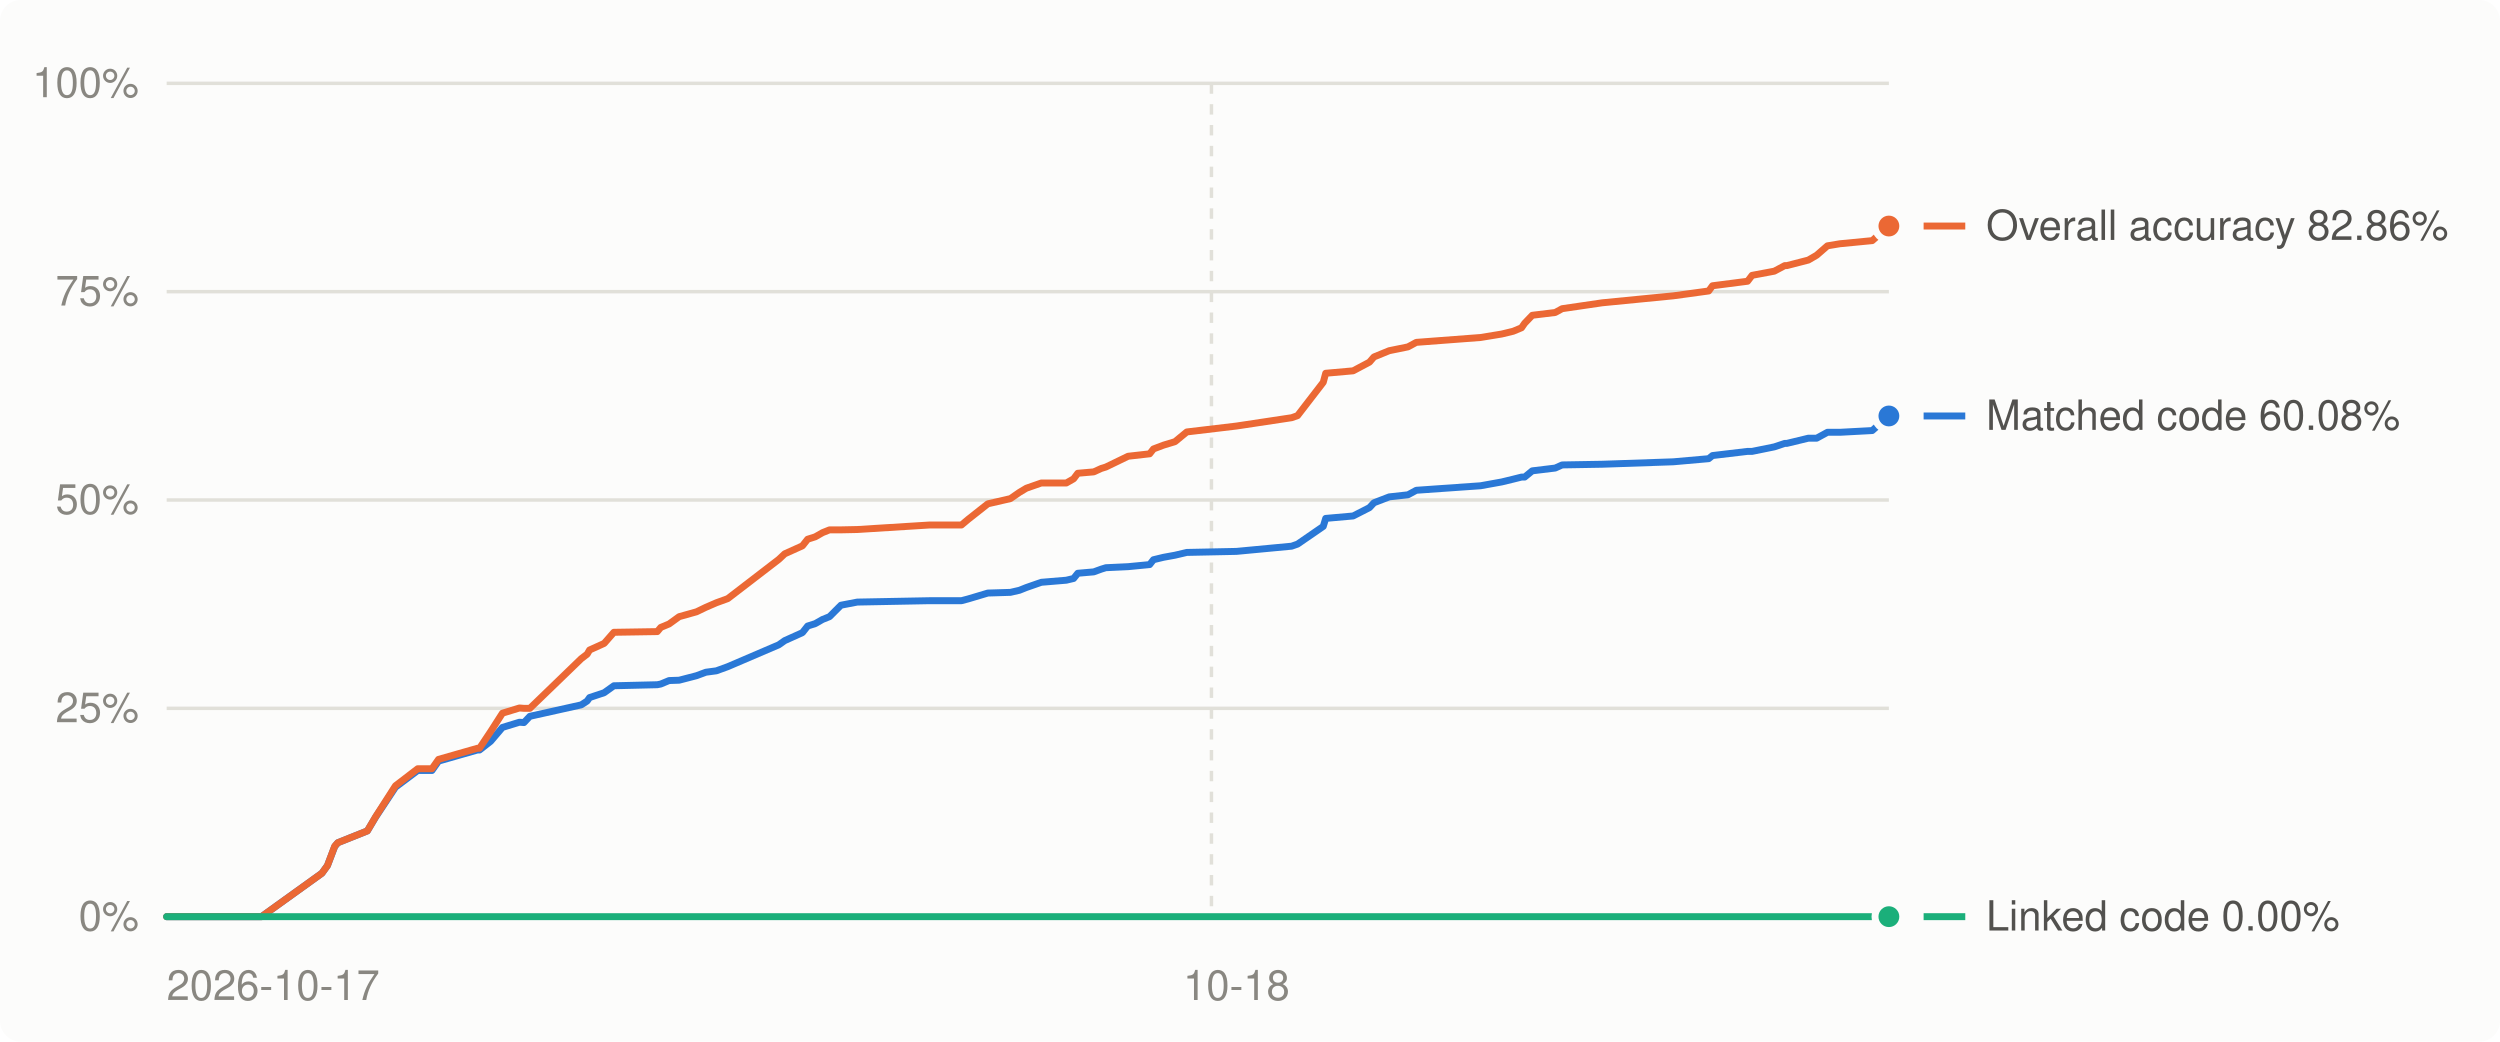
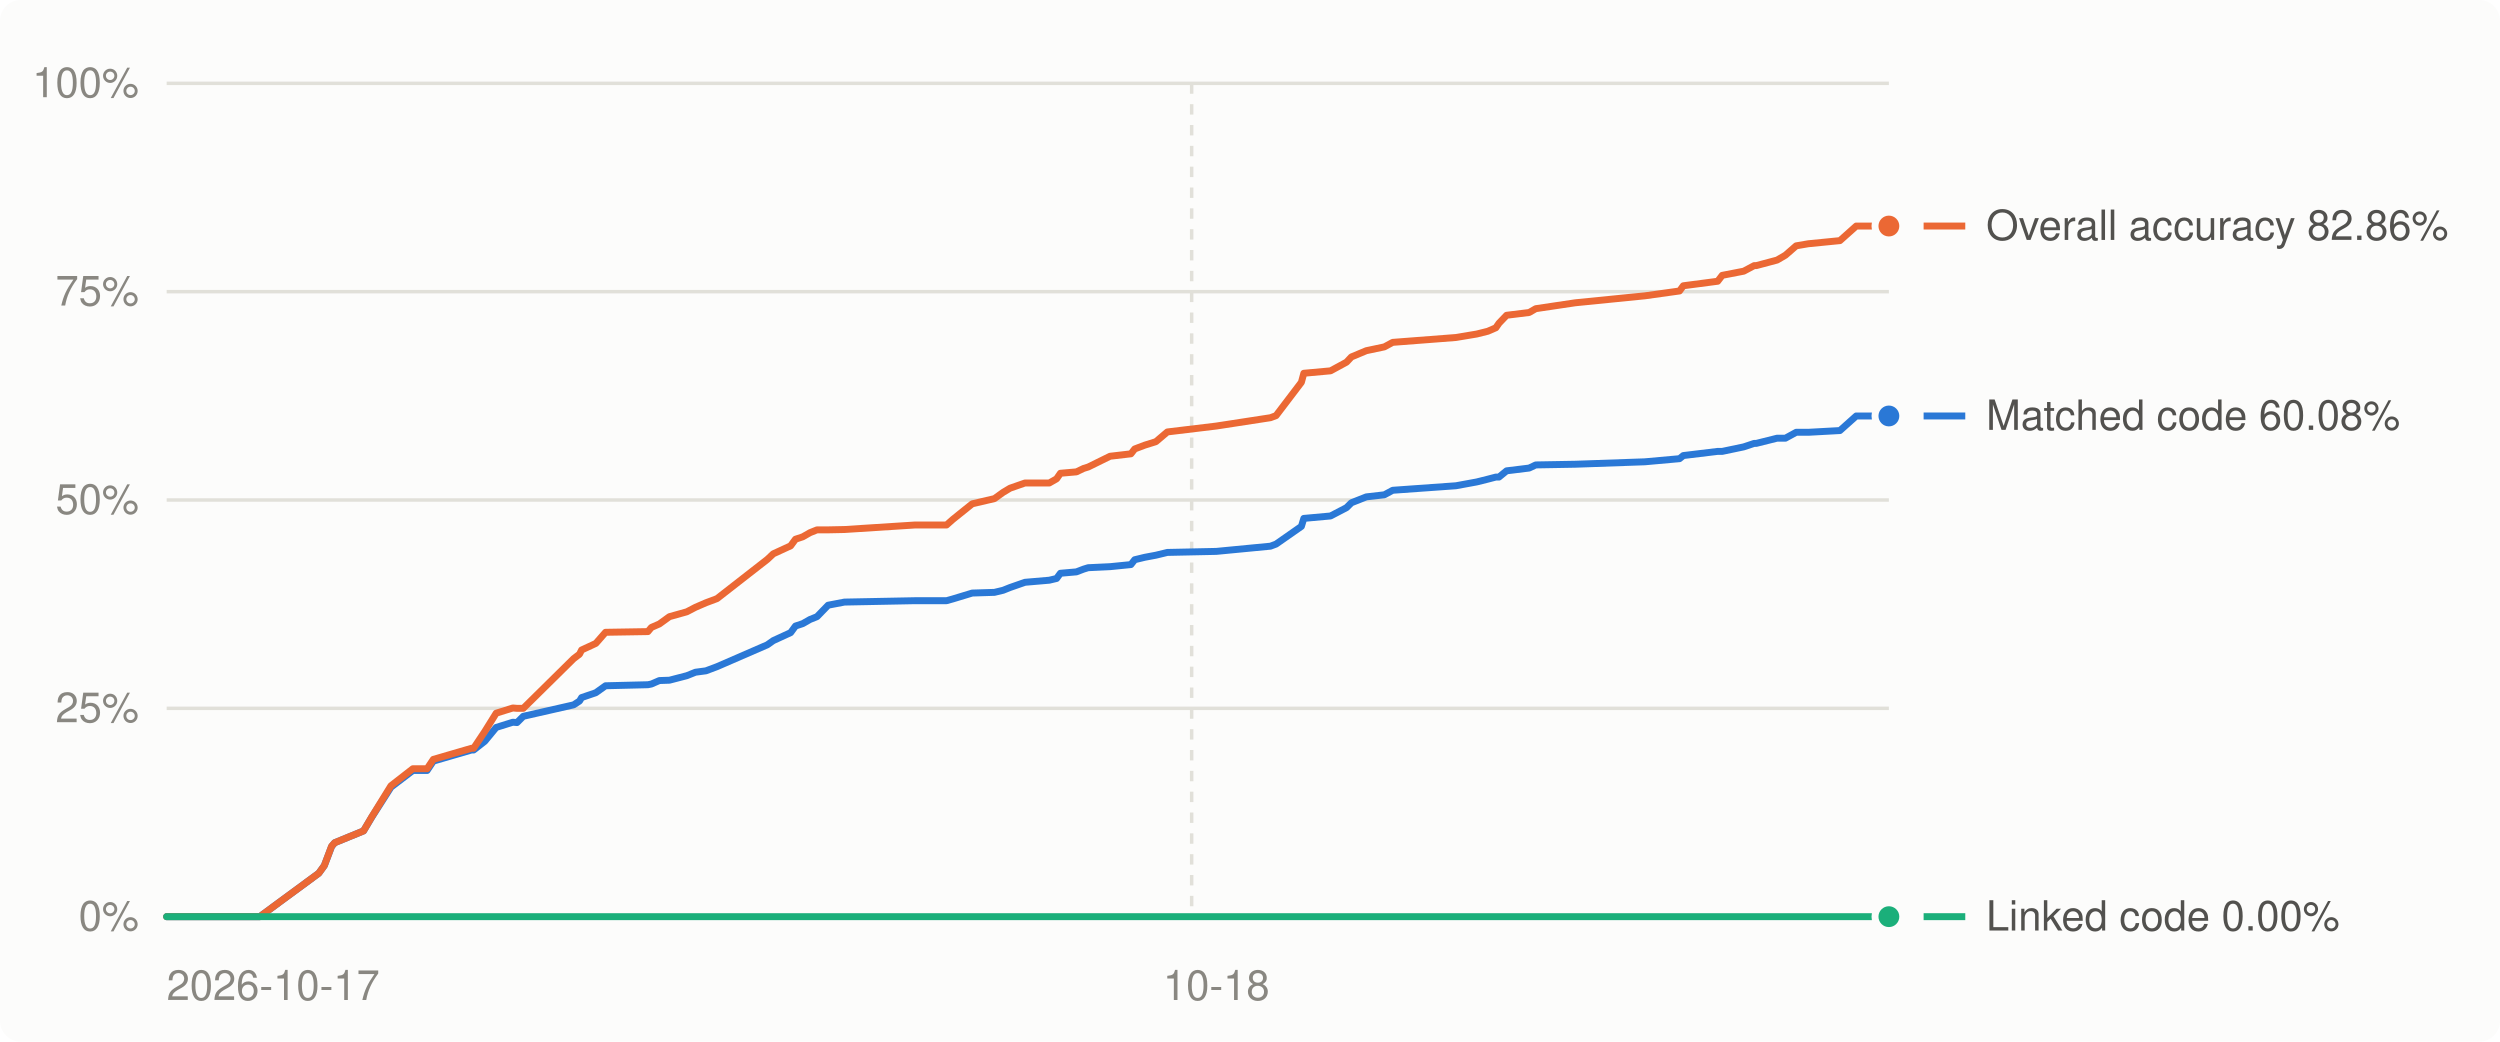
<svg xmlns="http://www.w3.org/2000/svg" viewBox="0 0 720 300" width="720" height="300" role="img" aria-label="Decompilation progress over time">
  <style>
.bg{fill:#fcfcfb}.grid{stroke:#e1e0d9}.muted{fill:#898781}.lbl{fill:#52514e}.ln0{stroke:#2a78d6}.dot0{fill:#2a78d6;stroke:#fcfcfb}.ln1{stroke:#eb6834}.dot1{fill:#eb6834;stroke:#fcfcfb}.ln2{stroke:#1baf7a}.dot2{fill:#1baf7a;stroke:#fcfcfb}
@media (prefers-color-scheme: dark){.bg{fill:#1a1a19}.grid{stroke:#2c2c2a}.muted{fill:#898781}.lbl{fill:#c3c2b7}.ln0{stroke:#3987e5}.dot0{fill:#3987e5;stroke:#1a1a19}.ln1{stroke:#d95926}.dot1{fill:#d95926;stroke:#1a1a19}.ln2{stroke:#199e70}.dot2{fill:#199e70;stroke:#1a1a19}}
text{font:12px -apple-system,BlinkMacSystemFont,'Segoe UI',Helvetica,Arial,sans-serif}
</style>
  <rect class="bg" width="720" height="300" rx="6" />
  <line x1="48" x2="544" y1="264.0" y2="264.0" class="grid" stroke-width="1" />
  <text x="40" y="268.0" class="muted" text-anchor="end">0%</text>
  <line x1="48" x2="544" y1="204.0" y2="204.0" class="grid" stroke-width="1" />
  <text x="40" y="208.0" class="muted" text-anchor="end">25%</text>
  <line x1="48" x2="544" y1="144.0" y2="144.0" class="grid" stroke-width="1" />
  <text x="40" y="148.0" class="muted" text-anchor="end">50%</text>
  <line x1="48" x2="544" y1="84.0" y2="84.0" class="grid" stroke-width="1" />
  <text x="40" y="88.0" class="muted" text-anchor="end">75%</text>
  <line x1="48" x2="544" y1="24.0" y2="24.0" class="grid" stroke-width="1" />
  <text x="40" y="28.0" class="muted" text-anchor="end">100%</text>
-   <line x1="348.9" x2="348.9" y1="24" y2="264" class="grid" stroke-width="1" stroke-dasharray="3 3" />
+   <line x1="343.2" x2="343.2" y1="24" y2="264" class="grid" stroke-width="1" stroke-dasharray="3 3" />
  <text class="muted" x="48.0" y="288" text-anchor="start">2026-10-17</text>
-   <text class="muted" x="356.1" y="288" text-anchor="middle">10-18</text>
-   <polyline points="48.0,264.0 75.3,264.0 92.7,251.5 94.3,249.3 96.4,243.8 97.3,242.7 105.8,239.3 108.2,235.3 113.9,226.7 120.3,221.9 124.4,221.9 126.3,219.2 137.5,216.0 138.1,216.0 141.3,213.5 144.7,209.5 149.6,208.0 150.9,208.1 152.6,206.3 167.4,203.0 169.1,201.9 169.8,200.9 174.0,199.5 176.8,197.5 189.3,197.2 190.3,197.0 192.7,196.0 195.6,195.9 200.6,194.6 203.3,193.6 206.3,193.2 209.6,192.0 224.3,185.7 226.0,184.5 231.1,182.2 232.6,180.3 234.8,179.6 236.9,178.4 238.9,177.6 242.2,174.3 246.9,173.4 267.7,173.0 276.9,173.0 278.8,172.5 284.5,170.8 291.0,170.6 293.6,170.0 295.6,169.2 299.9,167.7 307.1,167.1 309.2,166.6 310.4,165.1 315.0,164.7 317.2,163.9 318.5,163.5 324.9,163.2 331.1,162.6 332.2,161.2 335.1,160.5 338.4,159.9 341.8,159.1 356.1,158.8 372.0,157.3 373.7,156.7 381.1,151.6 381.8,149.3 389.7,148.6 394.4,146.2 395.7,144.8 400.1,143.1 405.5,142.5 407.9,141.2 426.4,139.9 432.5,138.8 435.8,138.0 438.2,137.4 439.1,137.4 441.3,135.6 447.9,134.8 449.9,133.9 461.5,133.7 481.9,133.0 492.1,132.1 493.2,131.2 503.3,130.0 504.6,130.0 511.0,128.7 514.0,127.7 514.6,127.7 520.8,126.2 523.2,126.2 526.3,124.5 529.9,124.5 539.2,124.0 544.0,119.8" fill="none" class="ln0" stroke-width="2" stroke-linejoin="round" stroke-linecap="round" />
-   <polyline points="48.0,264.0 75.3,264.0 92.7,251.5 94.3,249.3 96.4,243.7 97.3,242.7 105.8,239.3 108.2,235.2 113.9,226.3 120.3,221.4 124.4,221.4 126.3,218.7 137.5,215.5 138.1,215.5 141.3,210.7 144.7,205.4 149.6,203.9 150.9,204.0 152.6,204.0 167.4,189.7 169.1,188.4 169.8,187.2 174.0,185.3 176.8,182.1 189.3,181.9 190.3,180.7 192.7,179.7 195.6,177.6 200.6,176.2 203.3,174.9 206.3,173.6 209.6,172.4 224.3,161.1 226.0,159.5 231.1,157.2 232.6,155.3 234.8,154.6 236.9,153.4 238.9,152.6 242.2,152.6 246.9,152.5 267.7,151.2 276.9,151.2 278.8,149.6 284.5,145.1 291.0,143.6 293.6,141.8 295.6,140.6 299.9,139.1 307.1,139.1 309.2,137.9 310.4,136.3 315.0,135.9 317.2,134.9 318.5,134.5 324.9,131.4 331.1,130.7 332.2,129.3 335.1,128.2 338.4,127.2 341.8,124.4 356.1,122.7 372.0,120.3 373.7,119.7 381.1,110.1 381.8,107.5 389.7,106.8 394.4,104.3 395.7,102.8 400.1,101.0 405.5,99.9 407.9,98.6 426.4,97.2 432.5,96.2 435.8,95.4 438.2,94.4 439.1,93.1 441.3,90.8 447.9,90.0 449.9,88.9 461.5,87.2 481.9,85.2 492.1,83.8 493.2,82.3 503.3,81.0 504.6,79.3 511.0,78.1 514.0,76.5 514.6,76.5 520.8,74.9 523.2,73.5 526.3,70.8 529.9,70.2 539.2,69.3 544.0,65.1" fill="none" class="ln1" stroke-width="2" stroke-linejoin="round" stroke-linecap="round" />
-   <polyline points="48.0,264.0 75.3,264.0 92.7,264.0 94.3,264.0 96.4,264.0 97.3,264.0 105.8,264.0 108.2,264.0 113.9,264.0 120.3,264.0 124.4,264.0 126.3,264.0 137.5,264.0 138.1,264.0 141.3,264.0 144.7,264.0 149.6,264.0 150.9,264.0 152.6,264.0 167.4,264.0 169.1,264.0 169.8,264.0 174.0,264.0 176.8,264.0 189.3,264.0 190.3,264.0 192.7,264.0 195.6,264.0 200.6,264.0 203.3,264.0 206.3,264.0 209.6,264.0 224.3,264.0 226.0,264.0 231.1,264.0 232.6,264.0 234.8,264.0 236.9,264.0 238.9,264.0 242.2,264.0 246.9,264.0 267.7,264.0 276.9,264.0 278.8,264.0 284.5,264.0 291.0,264.0 293.6,264.0 295.6,264.0 299.9,264.0 307.1,264.0 309.2,264.0 310.4,264.0 315.0,264.0 317.2,264.0 318.5,264.0 324.9,264.0 331.1,264.0 332.2,264.0 335.1,264.0 338.4,264.0 341.8,264.0 356.1,264.0 372.0,264.0 373.7,264.0 381.1,264.0 381.8,264.0 389.7,264.0 394.4,264.0 395.7,264.0 400.1,264.0 405.5,264.0 407.9,264.0 426.4,264.0 432.5,264.0 435.8,264.0 438.2,264.0 439.1,264.0 441.3,264.0 447.9,264.0 449.9,264.0 461.5,264.0 481.9,264.0 492.1,264.0 493.2,264.0 503.3,264.0 504.6,264.0 511.0,264.0 514.0,264.0 514.6,264.0 520.8,264.0 523.2,264.0 526.3,264.0 529.9,264.0 539.2,264.0 544.0,264.0" fill="none" class="ln2" stroke-width="2" stroke-linejoin="round" stroke-linecap="round" />
+   <text class="muted" x="350.3" y="288" text-anchor="middle">10-18</text>
+   <polyline points="48.0,264.0 74.8,264.0 91.8,251.5 93.4,249.3 95.5,243.8 96.4,242.7 104.7,239.3 107.1,235.3 112.6,226.7 118.9,221.9 123.0,221.9 124.8,219.2 135.8,216.0 136.4,216.0 139.6,213.5 142.9,209.5 147.7,208.0 148.9,208.1 150.7,206.3 165.2,203.0 166.9,201.9 167.5,200.9 171.6,199.5 174.4,197.5 186.6,197.2 187.6,197.0 189.9,196.0 192.8,195.9 197.8,194.6 200.3,193.6 203.3,193.2 206.5,192.0 221.0,185.7 222.7,184.5 227.7,182.2 229.1,180.3 231.2,179.6 233.3,178.4 235.3,177.6 238.5,174.3 243.2,173.4 263.5,173.0 272.6,173.0 274.4,172.5 280.0,170.8 286.4,170.6 288.9,170.0 290.9,169.2 295.2,167.7 302.2,167.1 304.3,166.6 305.4,165.1 310.0,164.7 312.1,163.9 313.4,163.5 319.7,163.2 325.7,162.6 326.8,161.2 329.7,160.5 332.9,159.9 336.2,159.1 350.3,158.8 365.9,157.3 367.5,156.7 374.8,151.6 375.5,149.3 383.2,148.6 387.8,146.2 389.2,144.8 393.5,143.1 398.7,142.5 401.1,141.2 419.3,139.9 425.3,138.8 428.5,138.0 430.8,137.4 431.7,137.4 433.9,135.6 440.4,134.8 442.3,133.9 453.7,133.7 473.7,133.0 483.7,132.1 484.8,131.2 494.7,130.0 496.0,130.0 502.2,128.7 505.2,127.7 505.8,127.7 511.8,126.2 514.2,126.2 517.3,124.5 520.8,124.5 529.9,124.0 534.6,119.8 544.0,119.8" fill="none" class="ln0" stroke-width="2" stroke-linejoin="round" stroke-linecap="round" />
+   <polyline points="48.0,264.0 74.8,264.0 91.8,251.5 93.4,249.3 95.5,243.7 96.4,242.7 104.7,239.3 107.1,235.2 112.6,226.3 118.9,221.4 123.0,221.4 124.8,218.7 135.8,215.5 136.4,215.5 139.6,210.7 142.9,205.4 147.7,203.9 148.9,204.0 150.7,204.0 165.2,189.7 166.9,188.4 167.5,187.2 171.6,185.3 174.4,182.1 186.6,181.9 187.6,180.7 189.9,179.7 192.8,177.6 197.8,176.2 200.3,174.9 203.3,173.6 206.5,172.4 221.0,161.1 222.7,159.5 227.7,157.2 229.1,155.3 231.2,154.6 233.3,153.4 235.3,152.6 238.5,152.6 243.2,152.5 263.5,151.2 272.6,151.2 274.4,149.6 280.0,145.1 286.4,143.6 288.9,141.8 290.9,140.6 295.2,139.1 302.2,139.1 304.3,137.9 305.4,136.3 310.0,135.9 312.1,134.9 313.4,134.5 319.7,131.4 325.7,130.7 326.8,129.3 329.7,128.2 332.9,127.2 336.2,124.4 350.3,122.7 365.9,120.3 367.5,119.7 374.8,110.1 375.5,107.5 383.2,106.8 387.8,104.3 389.2,102.8 393.5,101.0 398.7,99.9 401.1,98.6 419.3,97.2 425.3,96.2 428.5,95.4 430.8,94.4 431.7,93.1 433.9,90.8 440.4,90.0 442.3,88.9 453.7,87.2 473.7,85.2 483.7,83.8 484.8,82.3 494.7,81.0 496.0,79.3 502.2,78.1 505.2,76.5 505.8,76.5 511.8,74.9 514.2,73.5 517.3,70.8 520.8,70.2 529.9,69.3 534.6,65.1 544.0,65.1" fill="none" class="ln1" stroke-width="2" stroke-linejoin="round" stroke-linecap="round" />
+   <polyline points="48.0,264.0 74.8,264.0 91.8,264.0 93.4,264.0 95.5,264.0 96.4,264.0 104.7,264.0 107.1,264.0 112.6,264.0 118.9,264.0 123.0,264.0 124.8,264.0 135.8,264.0 136.4,264.0 139.6,264.0 142.9,264.0 147.7,264.0 148.9,264.0 150.7,264.0 165.2,264.0 166.9,264.0 167.5,264.0 171.6,264.0 174.4,264.0 186.6,264.0 187.6,264.0 189.9,264.0 192.8,264.0 197.8,264.0 200.3,264.0 203.3,264.0 206.5,264.0 221.0,264.0 222.7,264.0 227.7,264.0 229.1,264.0 231.2,264.0 233.3,264.0 235.3,264.0 238.5,264.0 243.2,264.0 263.5,264.0 272.6,264.0 274.4,264.0 280.0,264.0 286.4,264.0 288.9,264.0 290.9,264.0 295.2,264.0 302.2,264.0 304.3,264.0 305.4,264.0 310.0,264.0 312.1,264.0 313.4,264.0 319.7,264.0 325.7,264.0 326.8,264.0 329.7,264.0 332.9,264.0 336.2,264.0 350.3,264.0 365.9,264.0 367.5,264.0 374.8,264.0 375.5,264.0 383.2,264.0 387.8,264.0 389.2,264.0 393.5,264.0 398.7,264.0 401.1,264.0 419.3,264.0 425.3,264.0 428.5,264.0 430.8,264.0 431.7,264.0 433.9,264.0 440.4,264.0 442.3,264.0 453.7,264.0 473.7,264.0 483.7,264.0 484.8,264.0 494.7,264.0 496.0,264.0 502.2,264.0 505.2,264.0 505.8,264.0 511.8,264.0 514.2,264.0 517.3,264.0 520.8,264.0 529.9,264.0 534.6,264.0 544.0,264.0" fill="none" class="ln2" stroke-width="2" stroke-linejoin="round" stroke-linecap="round" />
  <circle cx="544.0" cy="119.8" r="4" class="dot0" stroke-width="2" />
  <circle cx="544.0" cy="65.1" r="4" class="dot1" stroke-width="2" />
  <circle cx="544.0" cy="264.0" r="4" class="dot2" stroke-width="2" />
  <line x1="554" x2="566" y1="264.0" y2="264.0" class="ln2" stroke-width="2" />
  <text class="lbl" x="572" y="268.0">Linked code 0.00%</text>
  <line x1="554" x2="566" y1="119.8" y2="119.8" class="ln0" stroke-width="2" />
  <text class="lbl" x="572" y="123.8">Matched code 60.08%</text>
  <line x1="554" x2="566" y1="65.1" y2="65.1" class="ln1" stroke-width="2" />
  <text class="lbl" x="572" y="69.1">Overall accuracy 82.86%</text>
</svg>
